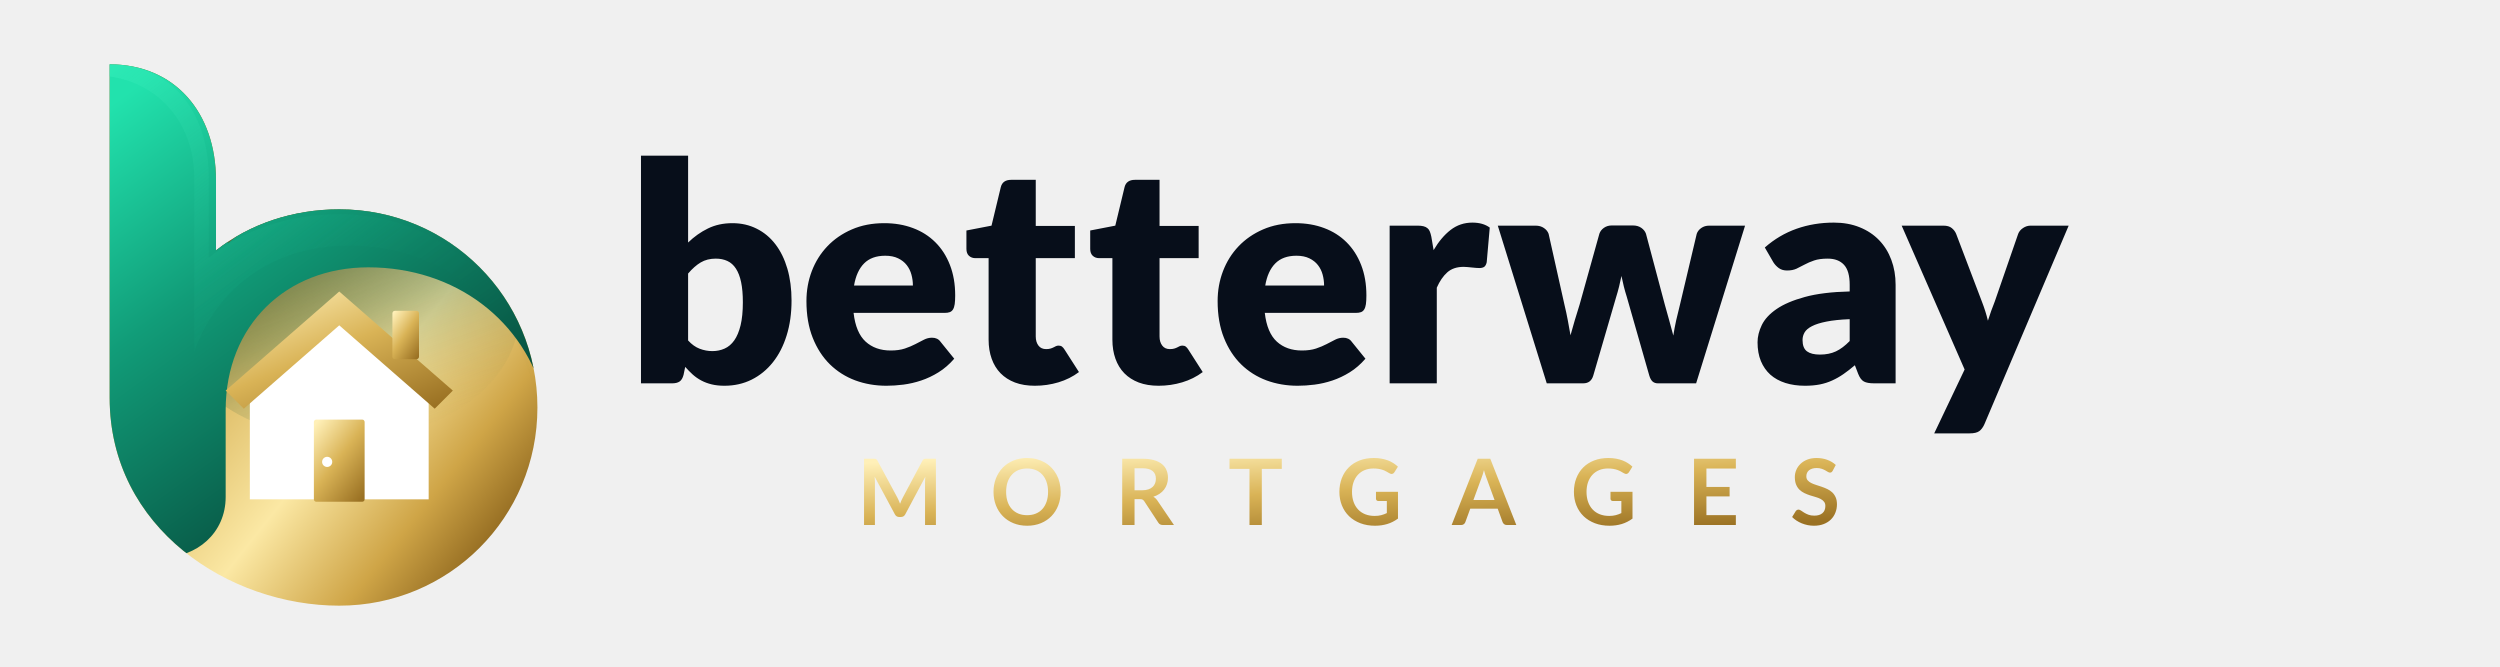
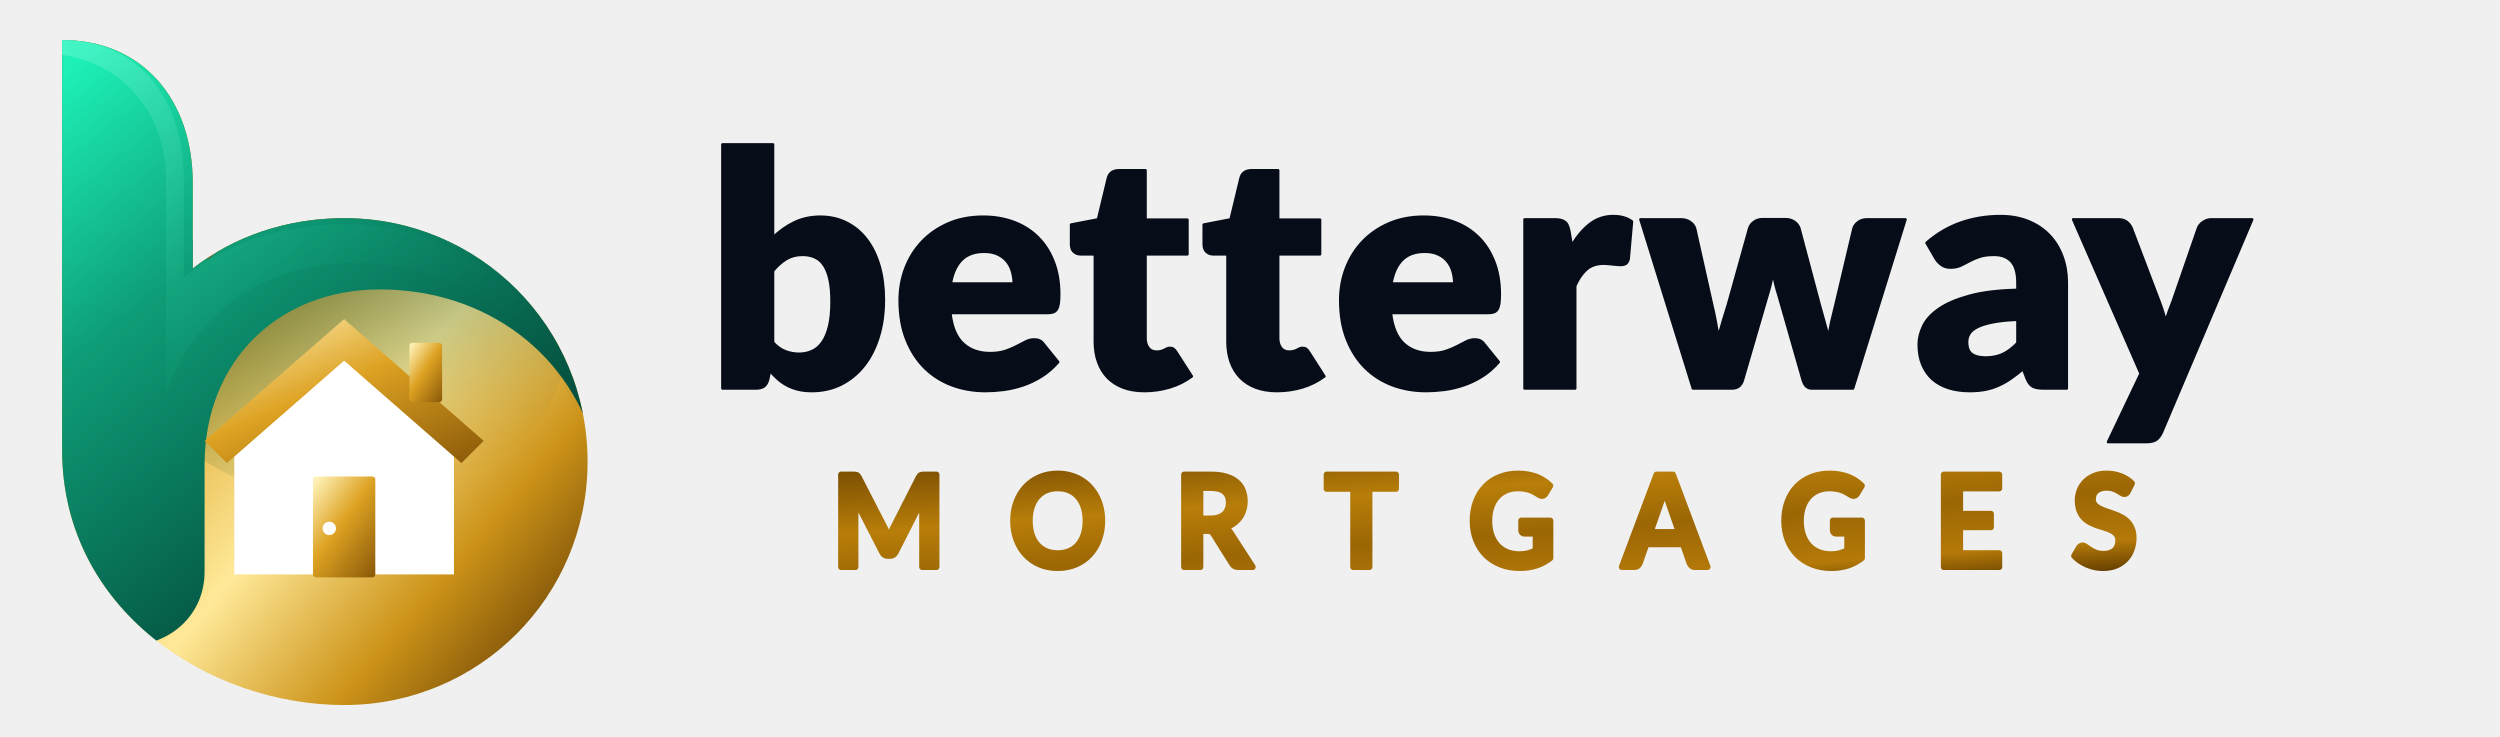
- <svg xmlns="http://www.w3.org/2000/svg" viewBox="0 0 1200 320" width="1200" height="320">
+ <svg xmlns="http://www.w3.org/2000/svg" viewBox="0 0 1120 330" width="1120" height="330">
  <defs>
-     <linearGradient id="bw-emerald" x1="12%" y1="4%" x2="72%" y2="96%">
-       <stop offset="0%" stop-color="#22E2AD" />
-       <stop offset="38%" stop-color="#119C78" />
-       <stop offset="78%" stop-color="#095E4A" />
-       <stop offset="100%" stop-color="#053B2E" />
+     <linearGradient id="bw-emerald" x1="10%" y1="2%" x2="76%" y2="96%">
+       <stop offset="0%" stop-color="#1DF0B6" />
+       <stop offset="34%" stop-color="#0E9E77" />
+       <stop offset="74%" stop-color="#065E49" />
+       <stop offset="100%" stop-color="#033A2C" />
    </linearGradient>
    <linearGradient id="bw-emerald-hi" x1="0%" y1="0%" x2="100%" y2="100%">
-       <stop offset="0%" stop-color="#34F0BC" stop-opacity="0.55" />
-       <stop offset="60%" stop-color="#119C78" stop-opacity="0.10" />
-       <stop offset="100%" stop-color="#053B2E" stop-opacity="0" />
+       <stop offset="0%" stop-color="#5CFAD0" stop-opacity="0.65" />
+       <stop offset="55%" stop-color="#11A57E" stop-opacity="0.16" />
+       <stop offset="100%" stop-color="#033A2C" stop-opacity="0" />
    </linearGradient>
    <linearGradient id="bw-inner-depth" x1="25%" y1="0%" x2="75%" y2="100%">
-       <stop offset="0%" stop-color="#063D2F" stop-opacity="0.72" />
-       <stop offset="52%" stop-color="#0B5442" stop-opacity="0.28" />
-       <stop offset="100%" stop-color="#D4AE52" stop-opacity="0" />
+       <stop offset="0%" stop-color="#053A2C" stop-opacity="0.68" />
+       <stop offset="52%" stop-color="#0B5744" stop-opacity="0.24" />
+       <stop offset="100%" stop-color="#D9A324" stop-opacity="0" />
    </linearGradient>
-     <linearGradient id="bw-gold" x1="15%" y1="15%" x2="88%" y2="85%">
-       <stop offset="0%" stop-color="#8C651D" />
-       <stop offset="32%" stop-color="#D4AE52" />
-       <stop offset="62%" stop-color="#FBE8A4" />
-       <stop offset="84%" stop-color="#CFA547" />
-       <stop offset="100%" stop-color="#8F671E" />
+     <linearGradient id="bw-gold" x1="14%" y1="12%" x2="88%" y2="88%">
+       <stop offset="0%" stop-color="#8A5C0C" />
+       <stop offset="28%" stop-color="#D9A124" />
+       <stop offset="58%" stop-color="#FFE999" />
+       <stop offset="82%" stop-color="#CC9318" />
+       <stop offset="100%" stop-color="#7B4F08" />
    </linearGradient>
-     <linearGradient id="bw-gold-roof" x1="10%" y1="0%" x2="90%" y2="100%">
-       <stop offset="0%" stop-color="#FFF0B8" />
-       <stop offset="48%" stop-color="#D9B356" />
-       <stop offset="100%" stop-color="#9A7123" />
+     <linearGradient id="bw-gold-roof" x1="8%" y1="0%" x2="92%" y2="100%">
+       <stop offset="0%" stop-color="#FFF2B8" />
+       <stop offset="46%" stop-color="#DDA222" />
+       <stop offset="100%" stop-color="#8F5D0A" />
    </linearGradient>
-     <linearGradient id="bw-navy-bg" x1="0%" y1="0%" x2="100%" y2="100%">
-       <stop offset="0%" stop-color="#12233D" />
-       <stop offset="100%" stop-color="#070E1A" />
+     <linearGradient id="bw-gold-word-light" x1="0%" y1="0%" x2="100%" y2="100%">
+       <stop offset="0%" stop-color="#7E5103" />
+       <stop offset="32%" stop-color="#B87E09" />
+       <stop offset="58%" stop-color="#9B6604" />
+       <stop offset="85%" stop-color="#B47908" />
+       <stop offset="100%" stop-color="#6B4301" />
+     </linearGradient>
+     <linearGradient id="bw-gold-word-dark" x1="0%" y1="0%" x2="100%" y2="100%">
+       <stop offset="0%" stop-color="#FFF3B0" />
+       <stop offset="35%" stop-color="#FAD04E" />
+       <stop offset="68%" stop-color="#F2B829" />
+       <stop offset="100%" stop-color="#FFE680" />
    </linearGradient>
    <clipPath id="bw-b-clip">
      <path d="M 108,36 C 162,36 196,76 196,132 L 196,190 C 224,168 260,156 298,156 C 389,156 462,229 462,320 C 462,411 389,484 298,484 C 207,484 108,420 108,312 Z" />
    </clipPath>
  </defs>
-   <g transform="translate(-10, 10) scale(0.58)">
+   <g transform="translate(-44, -6) scale(0.665)">
    <g clip-path="url(#bw-b-clip)">
      <rect x="90" y="30" width="390" height="470" fill="url(#bw-gold)" />
      <ellipse cx="302" cy="242" rx="145" ry="105" fill="url(#bw-inner-depth)" />
      <path d="M 96,30 L 206,30 L 206,184 C 232,162 266,150 304,150 C 394,150 468,224 468,314 C 452,248 394,204 322,204 C 254,204 204,252 204,322 L 204,394 C 204,424 180,444 152,444 C 120,444 96,400 96,312 Z" fill="url(#bw-emerald)" />
      <path d="M 108,36 C 158,36 190,74 190,130 L 190,196 C 220,172 258,160 298,160 C 382,160 448,222 458,302 C 442,232 380,186 306,186 C 242,186 196,222 178,274 L 178,130 C 178,86 150,52 108,46 Z" fill="url(#bw-emerald-hi)" />
    </g>
    <path d="M 298,248 L 372,312 L 372,396 L 224,396 L 224,312 Z" fill="#FFFFFF" />
    <path d="M 298,224 L 392,306 L 377,321 L 298,252 L 219,321 L 204,306 Z" fill="url(#bw-gold-roof)" />
    <rect x="342" y="240" width="22" height="40" rx="2" fill="url(#bw-gold-roof)" />
    <rect x="277" y="330" width="42" height="68" rx="2" fill="url(#bw-gold-roof)" />
-     <circle cx="288" cy="365" r="4.2" fill="#FFFFFF" />
+     <circle cx="288" cy="365" r="4.5" fill="#FFFFFF" />
  </g>
-   <g transform="translate(300, 184)">
-     <path d="M 7.67,-0.00 L 7.67,-109.27 L 30.29,-109.27 L 30.29,-67.59 Q 34.67,-71.84 39.85,-74.35 Q 45.03,-76.88 51.53,-76.88 Q 57.97,-76.88 63.21,-74.23 Q 68.48,-71.61 72.20,-66.75 Q 75.92,-61.91 77.93,-55.05 Q 79.94,-48.18 79.94,-39.72 Q 79.94,-30.52 77.59,-23.00 Q 75.26,-15.47 70.99,-10.11 Q 66.73,-4.75 60.80,-1.78 Q 54.89,1.16 47.75,1.16 Q 44.30,1.16 41.61,0.50 Q 38.92,-0.14 36.64,-1.35 Q 34.38,-2.55 32.51,-4.22 Q 30.66,-5.91 28.90,-7.89 L 28.11,-4.08 Q 27.51,-1.76 26.19,-0.87 Q 24.89,-0.00 22.70,-0.00 L 7.67,-0.00 Z M 43.57,-59.86 Q 39.42,-59.86 36.34,-58.03 Q 33.28,-56.21 30.29,-52.70 L 30.29,-20.58 Q 32.85,-17.75 35.84,-16.61 Q 38.83,-15.47 41.91,-15.47 Q 45.12,-15.47 47.81,-16.68 Q 50.51,-17.88 52.45,-20.62 Q 54.38,-23.36 55.48,-27.85 Q 56.57,-32.35 56.57,-38.92 Q 56.57,-44.60 55.73,-48.57 Q 54.89,-52.56 53.24,-55.07 Q 51.60,-57.60 49.16,-58.72 Q 46.72,-59.86 43.57,-59.86 Z M 124.45,-76.88 Q 131.98,-76.88 138.21,-74.53 Q 144.46,-72.20 148.95,-67.73 Q 153.45,-63.28 155.96,-56.83 Q 158.49,-50.37 158.49,-42.20 Q 158.49,-39.65 158.26,-38.03 Q 158.03,-36.43 157.44,-35.47 Q 156.87,-34.54 155.89,-34.17 Q 154.91,-33.81 153.38,-33.81 L 109.72,-33.81 Q 110.81,-24.32 115.49,-20.03 Q 120.16,-15.76 127.53,-15.76 Q 131.48,-15.76 134.31,-16.70 Q 137.16,-17.66 139.37,-18.82 Q 141.61,-20.01 143.48,-20.94 Q 145.35,-21.90 147.38,-21.90 Q 150.09,-21.90 151.46,-19.94 L 158.03,-11.82 Q 154.54,-7.80 150.48,-5.29 Q 146.44,-2.78 142.15,-1.35 Q 137.89,0.07 133.62,0.62 Q 129.36,1.16 125.48,1.16 Q 117.52,1.16 110.54,-1.41 Q 103.58,-4.01 98.35,-9.12 Q 93.15,-14.23 90.12,-21.83 Q 87.09,-29.43 87.09,-39.49 Q 87.09,-47.09 89.66,-53.86 Q 92.26,-60.66 97.12,-65.77 Q 101.98,-70.88 108.87,-73.87 Q 115.78,-76.88 124.45,-76.88 Z M 124.91,-61.25 Q 118.41,-61.25 114.76,-57.56 Q 111.11,-53.88 109.94,-46.95 L 138.19,-46.95 Q 138.19,-49.64 137.48,-52.20 Q 136.79,-54.75 135.22,-56.76 Q 133.67,-58.77 131.11,-60.00 Q 128.56,-61.25 124.91,-61.25 Z M 196.73,1.16 Q 191.32,1.16 187.20,-0.39 Q 183.09,-1.96 180.26,-4.84 Q 177.45,-7.73 176.00,-11.82 Q 174.53,-15.92 174.53,-20.94 L 174.53,-60.09 L 168.12,-60.09 Q 166.37,-60.09 165.11,-61.21 Q 163.88,-62.35 163.88,-64.54 L 163.88,-73.36 L 175.93,-75.69 L 180.38,-94.17 Q 181.26,-97.68 185.35,-97.68 L 197.16,-97.68 L 197.16,-75.55 L 215.94,-75.55 L 215.94,-60.09 L 197.16,-60.09 L 197.16,-22.49 Q 197.16,-19.85 198.44,-18.14 Q 199.72,-16.43 202.14,-16.43 Q 203.37,-16.43 204.21,-16.68 Q 205.06,-16.93 205.67,-17.25 Q 206.29,-17.59 206.84,-17.84 Q 207.38,-18.11 208.12,-18.11 Q 209.14,-18.11 209.76,-17.63 Q 210.40,-17.16 211.03,-16.13 L 217.90,-5.41 Q 213.52,-2.12 208.05,-0.48 Q 202.57,1.16 196.73,1.16 Z M 256.14,1.16 Q 250.74,1.16 246.61,-0.39 Q 242.50,-1.96 239.67,-4.84 Q 236.87,-7.73 235.41,-11.82 Q 233.95,-15.92 233.95,-20.94 L 233.95,-60.09 L 227.54,-60.09 Q 225.78,-60.09 224.53,-61.21 Q 223.30,-62.35 223.30,-64.54 L 223.30,-73.36 L 235.34,-75.69 L 239.79,-94.17 Q 240.68,-97.68 244.76,-97.68 L 256.58,-97.68 L 256.58,-75.55 L 275.35,-75.55 L 275.35,-60.09 L 256.58,-60.09 L 256.58,-22.49 Q 256.58,-19.85 257.86,-18.14 Q 259.13,-16.43 261.55,-16.43 Q 262.78,-16.43 263.63,-16.68 Q 264.47,-16.93 265.09,-17.25 Q 265.70,-17.59 266.25,-17.84 Q 266.80,-18.11 267.53,-18.11 Q 268.56,-18.11 269.17,-17.63 Q 269.81,-17.16 270.45,-16.13 L 277.31,-5.41 Q 272.94,-2.12 267.46,-0.48 Q 261.99,1.16 256.14,1.16 Z M 321.83,-76.88 Q 329.36,-76.88 335.59,-74.53 Q 341.84,-72.20 346.33,-67.73 Q 350.83,-63.28 353.34,-56.83 Q 355.87,-50.37 355.87,-42.20 Q 355.87,-39.65 355.64,-38.03 Q 355.41,-36.43 354.82,-35.47 Q 354.25,-34.54 353.27,-34.17 Q 352.29,-33.81 350.76,-33.81 L 307.10,-33.81 Q 308.19,-24.32 312.87,-20.03 Q 317.54,-15.76 324.91,-15.76 Q 328.86,-15.76 331.69,-16.70 Q 334.54,-17.66 336.75,-18.82 Q 338.99,-20.01 340.86,-20.94 Q 342.73,-21.90 344.76,-21.90 Q 347.47,-21.90 348.84,-19.94 L 355.41,-11.82 Q 351.92,-7.80 347.86,-5.29 Q 343.82,-2.78 339.53,-1.35 Q 335.27,0.07 331.00,0.62 Q 326.74,1.16 322.86,1.16 Q 314.90,1.16 307.92,-1.41 Q 300.96,-4.01 295.73,-9.12 Q 290.53,-14.23 287.50,-21.83 Q 284.46,-29.43 284.46,-39.49 Q 284.46,-47.09 287.04,-53.86 Q 289.64,-60.66 294.50,-65.77 Q 299.36,-70.88 306.25,-73.87 Q 313.16,-76.88 321.83,-76.88 Z M 322.29,-61.25 Q 315.79,-61.25 312.14,-57.56 Q 308.49,-53.88 307.32,-46.95 L 335.56,-46.95 Q 335.56,-49.64 334.86,-52.20 Q 334.17,-54.75 332.60,-56.76 Q 331.05,-58.77 328.49,-60.00 Q 325.94,-61.25 322.29,-61.25 Z M 367.03,-0.00 L 367.03,-75.69 L 380.47,-75.69 Q 382.13,-75.69 383.28,-75.40 Q 384.42,-75.12 385.17,-74.48 Q 385.94,-73.87 386.33,-72.84 Q 386.74,-71.84 387.04,-70.38 L 388.13,-63.94 Q 391.72,-70.08 396.28,-73.62 Q 400.84,-77.15 406.75,-77.15 Q 411.86,-77.15 415.08,-74.76 L 413.62,-58.10 Q 413.25,-56.51 412.41,-55.91 Q 411.56,-55.34 410.10,-55.34 Q 409.51,-55.34 408.55,-55.41 Q 407.62,-55.48 406.59,-55.59 Q 405.59,-55.71 404.51,-55.80 Q 403.46,-55.91 402.57,-55.91 Q 397.62,-55.91 394.66,-53.24 Q 391.72,-50.60 389.66,-45.92 L 389.66,-0.00 L 367.03,-0.00 Z M 418.94,-75.69 L 437.05,-75.69 Q 439.45,-75.69 441.09,-74.55 Q 442.73,-73.43 443.33,-71.77 L 450.92,-37.82 Q 451.86,-33.95 452.54,-30.29 Q 453.25,-26.64 453.84,-23.06 Q 454.85,-26.64 455.90,-30.29 Q 456.97,-33.95 458.22,-37.82 L 467.71,-71.84 Q 468.28,-73.50 469.88,-74.64 Q 471.50,-75.78 473.69,-75.78 L 483.77,-75.78 Q 486.17,-75.78 487.81,-74.64 Q 489.45,-73.50 490.05,-71.84 L 499.10,-37.82 Q 500.20,-33.95 501.20,-30.29 Q 502.23,-26.64 503.19,-22.93 Q 503.76,-26.58 504.56,-30.23 Q 505.38,-33.88 506.40,-37.82 L 514.43,-71.77 Q 515.00,-73.43 516.60,-74.55 Q 518.22,-75.69 520.41,-75.69 L 537.63,-75.69 L 514.14,-0.00 L 495.73,-0.00 Q 494.27,-0.00 493.24,-0.87 Q 492.24,-1.76 491.64,-3.79 L 480.85,-41.54 Q 480.03,-44.10 479.42,-46.56 Q 478.80,-49.05 478.30,-51.53 Q 477.77,-48.98 477.16,-46.45 Q 476.54,-43.94 475.74,-41.38 L 464.79,-3.79 Q 463.70,-0.00 459.96,-0.00 L 442.44,-0.00 L 418.94,-75.69 Z M 599.53,-0.00 Q 596.32,-0.00 594.68,-0.87 Q 593.03,-1.76 591.94,-4.52 L 590.34,-8.69 Q 587.49,-6.27 584.87,-4.45 Q 582.24,-2.62 579.41,-1.35 Q 576.61,-0.07 573.44,0.55 Q 570.27,1.16 566.39,1.16 Q 561.21,1.16 556.97,-0.18 Q 552.75,-1.53 549.78,-4.15 Q 546.84,-6.80 545.22,-10.70 Q 543.62,-14.60 543.62,-19.71 Q 543.62,-23.72 545.65,-27.95 Q 547.70,-32.19 552.75,-35.66 Q 557.79,-39.12 566.32,-41.45 Q 574.85,-43.80 587.85,-44.10 L 587.85,-47.31 Q 587.85,-53.95 585.12,-56.89 Q 582.38,-59.86 577.34,-59.86 Q 573.32,-59.86 570.77,-58.97 Q 568.21,-58.10 566.21,-57.01 Q 564.20,-55.91 562.30,-55.02 Q 560.41,-54.16 557.79,-54.16 Q 555.44,-54.16 553.82,-55.32 Q 552.22,-56.51 551.22,-58.10 L 547.11,-65.20 Q 553.98,-71.24 562.33,-74.19 Q 570.70,-77.15 580.26,-77.15 Q 587.12,-77.15 592.62,-74.92 Q 598.14,-72.70 601.98,-68.71 Q 605.81,-64.74 607.84,-59.27 Q 609.89,-53.79 609.89,-47.31 L 609.89,-0.00 L 599.53,-0.00 Z M 573.55,-13.80 Q 577.93,-13.80 581.22,-15.33 Q 584.50,-16.86 587.85,-20.30 L 587.85,-30.80 Q 581.06,-30.52 576.68,-29.63 Q 572.30,-28.77 569.74,-27.44 Q 567.19,-26.14 566.21,-24.45 Q 565.22,-22.77 565.22,-20.80 Q 565.22,-16.93 567.35,-15.35 Q 569.47,-13.80 573.55,-13.80 Z M 652.51,19.64 Q 651.49,21.90 650.03,22.95 Q 648.57,24.02 645.37,24.02 L 628.42,24.02 L 643.02,-6.64 L 612.80,-75.69 L 632.80,-75.69 Q 635.43,-75.69 636.84,-74.53 Q 638.28,-73.36 638.94,-71.77 L 651.35,-39.12 Q 653.11,-34.61 654.20,-30.07 Q 654.93,-32.42 655.75,-34.70 Q 656.60,-37.00 657.49,-39.28 L 668.73,-71.77 Q 669.37,-73.43 671.06,-74.55 Q 672.75,-75.69 674.71,-75.69 L 692.96,-75.69 L 652.51,19.64 Z" fill="#070E1A" />
-     <path d="M 19.51,-13.20 Q 19.89,-12.50 20.21,-11.74 Q 20.53,-10.98 20.83,-10.21 Q 21.14,-11.02 21.47,-11.78 Q 21.80,-12.54 22.18,-13.24 L 31.57,-30.87 Q 31.75,-31.20 31.94,-31.39 Q 32.14,-31.59 32.37,-31.68 Q 32.60,-31.77 32.89,-31.79 Q 33.18,-31.81 33.57,-31.81 L 38.04,-31.81 L 38.04,-0.00 L 32.82,-0.00 L 32.82,-20.55 Q 32.82,-21.12 32.86,-21.80 Q 32.89,-22.48 32.96,-23.19 L 23.34,-5.15 Q 22.66,-3.85 21.25,-3.85 L 20.42,-3.85 Q 19.01,-3.85 18.33,-5.15 L 8.60,-23.25 Q 8.67,-22.53 8.71,-21.84 Q 8.76,-21.14 8.76,-20.55 L 8.76,-0.00 L 3.54,-0.00 L 3.54,-31.81 L 8.01,-31.81 Q 8.40,-31.81 8.69,-31.79 Q 8.98,-31.77 9.21,-31.68 Q 9.44,-31.59 9.62,-31.39 Q 9.81,-31.20 9.99,-30.87 L 19.51,-13.20 L 19.51,-13.20 Z M 97.92,-15.91 Q 97.92,-12.41 96.76,-9.43 Q 95.61,-6.45 93.50,-4.27 Q 91.39,-2.09 88.42,-0.87 Q 85.45,0.35 81.82,0.35 Q 78.21,0.35 75.24,-0.87 Q 72.27,-2.09 70.14,-4.27 Q 68.02,-6.45 66.85,-9.43 Q 65.69,-12.41 65.69,-15.91 Q 65.69,-19.40 66.85,-22.39 Q 68.02,-25.37 70.14,-27.54 Q 72.27,-29.72 75.24,-30.94 Q 78.21,-32.16 81.82,-32.16 Q 84.24,-32.16 86.37,-31.60 Q 88.50,-31.04 90.28,-30.02 Q 92.07,-29.00 93.49,-27.53 Q 94.91,-26.07 95.90,-24.26 Q 96.89,-22.46 97.40,-20.35 Q 97.92,-18.24 97.92,-15.91 Z M 91.87,-15.91 Q 91.87,-18.52 91.16,-20.60 Q 90.46,-22.68 89.16,-24.13 Q 87.87,-25.59 86.01,-26.36 Q 84.15,-27.13 81.82,-27.13 Q 79.48,-27.13 77.62,-26.36 Q 75.77,-25.59 74.46,-24.13 Q 73.15,-22.68 72.44,-20.60 Q 71.74,-18.52 71.74,-15.91 Q 71.74,-13.29 72.44,-11.21 Q 73.15,-9.13 74.46,-7.69 Q 75.77,-6.25 77.62,-5.48 Q 79.48,-4.71 81.82,-4.71 Q 84.15,-4.71 86.01,-5.48 Q 87.87,-6.25 89.16,-7.69 Q 90.46,-9.13 91.16,-11.21 Q 91.87,-13.29 91.87,-15.91 Z M 133.38,-12.43 L 133.38,-0.00 L 127.46,-0.00 L 127.46,-31.81 L 137.16,-31.81 Q 140.40,-31.81 142.72,-31.14 Q 145.04,-30.47 146.52,-29.26 Q 148.01,-28.05 148.71,-26.37 Q 149.42,-24.68 149.42,-22.66 Q 149.42,-21.05 148.94,-19.62 Q 148.47,-18.19 147.58,-17.02 Q 146.69,-15.86 145.38,-14.98 Q 144.07,-14.10 142.40,-13.57 Q 143.52,-12.94 144.34,-11.75 L 152.30,-0.00 L 146.95,-0.00 Q 145.44,-0.00 144.75,-1.19 L 138.07,-11.37 Q 137.69,-11.95 137.24,-12.19 Q 136.79,-12.43 135.91,-12.43 L 133.38,-12.43 Z M 133.38,-16.68 L 137.08,-16.68 Q 138.75,-16.68 139.99,-17.09 Q 141.23,-17.51 142.03,-18.25 Q 142.84,-18.99 143.23,-20.00 Q 143.63,-21.01 143.63,-22.22 Q 143.63,-24.64 142.03,-25.94 Q 140.44,-27.24 137.16,-27.24 L 133.38,-27.24 L 133.38,-16.68 Z M 204.06,-31.81 L 204.06,-26.95 L 194.47,-26.95 L 194.47,-0.00 L 188.55,-0.00 L 188.55,-26.95 L 178.96,-26.95 L 178.96,-31.81 L 204.06,-31.81 Z M 259.83,-3.08 Q 257.41,-1.30 254.67,-0.47 Q 251.93,0.35 248.80,0.35 Q 244.91,0.35 241.75,-0.86 Q 238.60,-2.07 236.36,-4.22 Q 234.13,-6.38 232.92,-9.37 Q 231.71,-12.36 231.71,-15.91 Q 231.71,-19.49 232.87,-22.48 Q 234.04,-25.48 236.19,-27.63 Q 238.33,-29.79 241.39,-30.97 Q 244.45,-32.16 248.25,-32.16 Q 250.19,-32.16 251.87,-31.85 Q 253.56,-31.55 255.00,-31.01 Q 256.44,-30.47 257.62,-29.70 Q 258.81,-28.93 259.80,-28.01 L 258.11,-25.32 Q 257.71,-24.68 257.07,-24.54 Q 256.44,-24.40 255.69,-24.86 Q 254.96,-25.28 254.23,-25.69 Q 253.51,-26.11 252.62,-26.42 Q 251.73,-26.73 250.62,-26.93 Q 249.51,-27.13 248.06,-27.13 Q 245.70,-27.13 243.80,-26.33 Q 241.90,-25.54 240.55,-24.06 Q 239.21,-22.59 238.48,-20.52 Q 237.76,-18.46 237.76,-15.91 Q 237.76,-13.18 238.54,-11.03 Q 239.32,-8.89 240.74,-7.40 Q 242.16,-5.92 244.16,-5.14 Q 246.16,-4.36 248.63,-4.36 Q 250.39,-4.36 251.77,-4.72 Q 253.16,-5.08 254.48,-5.72 L 254.48,-11.51 L 250.48,-11.51 Q 249.90,-11.51 249.59,-11.82 Q 249.27,-12.14 249.27,-12.61 L 249.27,-15.95 L 259.83,-15.95 L 259.83,-3.08 L 259.83,-3.08 Z M 316.63,-0.00 L 312.05,-0.00 Q 311.28,-0.00 310.80,-0.39 Q 310.32,-0.77 310.07,-1.34 L 307.70,-7.83 L 294.52,-7.83 L 292.14,-1.34 Q 291.97,-0.84 291.46,-0.42 Q 290.96,-0.00 290.21,-0.00 L 285.59,-0.00 L 298.11,-31.81 L 304.13,-31.81 L 316.63,-0.00 Z M 296.04,-12.01 L 306.18,-12.01 L 302.31,-22.59 Q 302.02,-23.30 301.71,-24.25 Q 301.41,-25.21 301.10,-26.33 Q 300.79,-25.21 300.49,-24.24 Q 300.20,-23.28 299.91,-22.55 L 296.04,-12.01 Z M 372.40,-3.08 Q 369.98,-1.30 367.23,-0.47 Q 364.50,0.35 361.37,0.35 Q 357.48,0.35 354.32,-0.86 Q 351.17,-2.07 348.93,-4.22 Q 346.70,-6.38 345.49,-9.37 Q 344.28,-12.36 344.28,-15.91 Q 344.28,-19.49 345.44,-22.48 Q 346.61,-25.48 348.75,-27.63 Q 350.90,-29.79 353.96,-30.97 Q 357.02,-32.16 360.82,-32.16 Q 362.76,-32.16 364.44,-31.85 Q 366.13,-31.55 367.56,-31.01 Q 369.01,-30.47 370.19,-29.70 Q 371.38,-28.93 372.37,-28.01 L 370.68,-25.32 Q 370.28,-24.68 369.64,-24.54 Q 369.01,-24.40 368.26,-24.86 Q 367.53,-25.28 366.80,-25.69 Q 366.08,-26.11 365.19,-26.42 Q 364.30,-26.73 363.19,-26.93 Q 362.08,-27.13 360.63,-27.13 Q 358.27,-27.13 356.37,-26.33 Q 354.47,-25.54 353.12,-24.06 Q 351.78,-22.59 351.05,-20.52 Q 350.33,-18.46 350.33,-15.91 Q 350.33,-13.18 351.11,-11.03 Q 351.89,-8.89 353.31,-7.40 Q 354.73,-5.92 356.73,-5.14 Q 358.73,-4.36 361.20,-4.36 Q 362.96,-4.36 364.34,-4.72 Q 365.73,-5.08 367.05,-5.72 L 367.05,-11.51 L 363.05,-11.51 Q 362.47,-11.51 362.15,-11.82 Q 361.84,-12.14 361.84,-12.61 L 361.84,-15.95 L 372.40,-15.95 L 372.40,-3.08 L 372.40,-3.08 Z M 422.01,-31.81 L 422.01,-27.10 L 407.88,-27.10 L 407.88,-18.28 L 419.01,-18.28 L 419.01,-13.73 L 407.88,-13.73 L 407.88,-4.73 L 422.01,-4.73 L 422.01,-0.00 L 401.94,-0.00 L 401.94,-31.81 L 422.01,-31.81 Z M 468.49,-26.03 Q 468.23,-25.56 467.92,-25.36 Q 467.63,-25.15 467.19,-25.15 Q 466.73,-25.15 466.18,-25.49 Q 465.65,-25.83 464.90,-26.24 Q 464.16,-26.66 463.15,-27.00 Q 462.16,-27.35 460.79,-27.35 Q 459.56,-27.35 458.63,-27.05 Q 457.71,-26.75 457.08,-26.22 Q 456.46,-25.70 456.15,-24.96 Q 455.84,-24.22 455.84,-23.34 Q 455.84,-22.22 456.46,-21.47 Q 457.10,-20.72 458.13,-20.19 Q 459.16,-19.67 460.48,-19.25 Q 461.80,-18.83 463.19,-18.36 Q 464.58,-17.89 465.90,-17.26 Q 467.22,-16.63 468.25,-15.68 Q 469.28,-14.72 469.90,-13.33 Q 470.54,-11.95 470.54,-9.97 Q 470.54,-7.81 469.79,-5.93 Q 469.06,-4.05 467.64,-2.65 Q 466.23,-1.25 464.18,-0.45 Q 462.13,0.35 459.49,0.35 Q 457.98,0.35 456.50,0.06 Q 455.03,-0.24 453.67,-0.79 Q 452.32,-1.34 451.13,-2.11 Q 449.95,-2.88 449.02,-3.83 L 450.76,-6.67 Q 450.98,-6.97 451.33,-7.18 Q 451.68,-7.39 452.08,-7.39 Q 452.63,-7.39 453.27,-6.94 Q 453.91,-6.49 454.79,-5.94 Q 455.67,-5.39 456.84,-4.94 Q 458.02,-4.49 459.67,-4.49 Q 462.20,-4.49 463.58,-5.69 Q 464.97,-6.89 464.97,-9.13 Q 464.97,-10.38 464.34,-11.17 Q 463.72,-11.97 462.68,-12.51 Q 461.65,-13.05 460.33,-13.42 Q 459.01,-13.79 457.64,-14.23 Q 456.28,-14.67 454.96,-15.29 Q 453.64,-15.91 452.60,-16.90 Q 451.57,-17.89 450.94,-19.37 Q 450.32,-20.86 450.32,-23.03 Q 450.32,-24.77 451.01,-26.42 Q 451.71,-28.07 453.03,-29.34 Q 454.35,-30.62 456.28,-31.39 Q 458.22,-32.16 460.73,-32.16 Q 463.54,-32.16 465.91,-31.28 Q 468.29,-30.40 469.97,-28.82 L 468.49,-26.03 Z" transform="translate(111.2, 68)" fill="url(#bw-gold-roof)" />
+   <g transform="translate(316, 174)">
+     <path d="M 7.67,-0.00 L 7.67,-109.27 L 30.29,-109.27 L 30.29,-67.59 Q 34.67,-71.84 39.85,-74.35 Q 45.03,-76.88 51.53,-76.88 Q 57.97,-76.88 63.21,-74.23 Q 68.48,-71.61 72.20,-66.75 Q 75.92,-61.91 77.93,-55.05 Q 79.94,-48.18 79.94,-39.72 Q 79.94,-30.52 77.59,-23.00 Q 75.26,-15.47 70.99,-10.11 Q 66.73,-4.75 60.80,-1.78 Q 54.89,1.16 47.75,1.16 Q 44.30,1.16 41.61,0.50 Q 38.92,-0.14 36.64,-1.35 Q 34.38,-2.55 32.51,-4.22 Q 30.66,-5.91 28.90,-7.89 L 28.11,-4.08 Q 27.51,-1.76 26.19,-0.87 Q 24.89,-0.00 22.70,-0.00 L 7.67,-0.00 Z M 43.57,-59.86 Q 39.42,-59.86 36.34,-58.03 Q 33.28,-56.21 30.29,-52.70 L 30.29,-20.58 Q 32.85,-17.75 35.84,-16.61 Q 38.83,-15.47 41.91,-15.47 Q 45.12,-15.47 47.81,-16.68 Q 50.51,-17.88 52.45,-20.62 Q 54.38,-23.36 55.48,-27.85 Q 56.57,-32.35 56.57,-38.92 Q 56.57,-44.60 55.73,-48.57 Q 54.89,-52.56 53.24,-55.07 Q 51.60,-57.60 49.16,-58.72 Q 46.72,-59.86 43.57,-59.86 Z M 124.45,-76.88 Q 131.98,-76.88 138.21,-74.53 Q 144.46,-72.20 148.95,-67.73 Q 153.45,-63.28 155.96,-56.83 Q 158.49,-50.37 158.49,-42.20 Q 158.49,-39.65 158.26,-38.03 Q 158.03,-36.43 157.44,-35.47 Q 156.87,-34.54 155.89,-34.17 Q 154.91,-33.81 153.38,-33.81 L 109.72,-33.81 Q 110.81,-24.32 115.49,-20.03 Q 120.16,-15.76 127.53,-15.76 Q 131.48,-15.76 134.31,-16.70 Q 137.16,-17.66 139.37,-18.82 Q 141.61,-20.01 143.48,-20.94 Q 145.35,-21.90 147.38,-21.90 Q 150.09,-21.90 151.46,-19.94 L 158.03,-11.82 Q 154.54,-7.80 150.48,-5.29 Q 146.44,-2.78 142.15,-1.35 Q 137.89,0.07 133.62,0.62 Q 129.36,1.16 125.48,1.16 Q 117.52,1.16 110.54,-1.41 Q 103.58,-4.01 98.35,-9.12 Q 93.15,-14.23 90.12,-21.83 Q 87.09,-29.43 87.09,-39.49 Q 87.09,-47.09 89.66,-53.86 Q 92.26,-60.66 97.12,-65.77 Q 101.98,-70.88 108.87,-73.87 Q 115.78,-76.88 124.45,-76.88 Z M 124.91,-61.25 Q 118.41,-61.25 114.76,-57.56 Q 111.11,-53.88 109.94,-46.95 L 138.19,-46.95 Q 138.19,-49.64 137.48,-52.20 Q 136.79,-54.75 135.22,-56.76 Q 133.67,-58.77 131.11,-60.00 Q 128.56,-61.25 124.91,-61.25 Z M 196.73,1.16 Q 191.32,1.16 187.20,-0.39 Q 183.09,-1.96 180.26,-4.84 Q 177.45,-7.73 176.00,-11.82 Q 174.53,-15.92 174.53,-20.94 L 174.53,-60.09 L 168.12,-60.09 Q 166.37,-60.09 165.11,-61.21 Q 163.88,-62.35 163.88,-64.54 L 163.88,-73.36 L 175.93,-75.69 L 180.38,-94.17 Q 181.26,-97.68 185.35,-97.68 L 197.16,-97.68 L 197.16,-75.55 L 215.94,-75.55 L 215.94,-60.09 L 197.16,-60.09 L 197.16,-22.49 Q 197.16,-19.85 198.44,-18.14 Q 199.72,-16.43 202.14,-16.43 Q 203.37,-16.43 204.21,-16.68 Q 205.06,-16.93 205.67,-17.25 Q 206.29,-17.59 206.84,-17.84 Q 207.38,-18.11 208.12,-18.11 Q 209.14,-18.11 209.76,-17.63 Q 210.40,-17.16 211.03,-16.13 L 217.90,-5.41 Q 213.52,-2.12 208.05,-0.48 Q 202.57,1.16 196.73,1.16 Z M 256.14,1.16 Q 250.74,1.16 246.61,-0.39 Q 242.50,-1.96 239.67,-4.84 Q 236.87,-7.73 235.41,-11.82 Q 233.95,-15.92 233.95,-20.94 L 233.95,-60.09 L 227.54,-60.09 Q 225.78,-60.09 224.53,-61.21 Q 223.30,-62.35 223.30,-64.54 L 223.30,-73.36 L 235.34,-75.69 L 239.79,-94.17 Q 240.68,-97.68 244.76,-97.68 L 256.58,-97.68 L 256.58,-75.55 L 275.35,-75.55 L 275.35,-60.09 L 256.58,-60.09 L 256.58,-22.49 Q 256.58,-19.85 257.86,-18.14 Q 259.13,-16.43 261.55,-16.43 Q 262.78,-16.43 263.63,-16.68 Q 264.47,-16.93 265.09,-17.25 Q 265.70,-17.59 266.25,-17.84 Q 266.80,-18.11 267.53,-18.11 Q 268.56,-18.11 269.17,-17.63 Q 269.81,-17.16 270.45,-16.13 L 277.31,-5.41 Q 272.94,-2.12 267.46,-0.48 Q 261.99,1.16 256.14,1.16 Z M 321.83,-76.88 Q 329.36,-76.88 335.59,-74.53 Q 341.84,-72.20 346.33,-67.73 Q 350.83,-63.28 353.34,-56.83 Q 355.87,-50.37 355.87,-42.20 Q 355.87,-39.65 355.64,-38.03 Q 355.41,-36.43 354.82,-35.47 Q 354.25,-34.54 353.27,-34.17 Q 352.29,-33.81 350.76,-33.81 L 307.10,-33.81 Q 308.19,-24.32 312.87,-20.03 Q 317.54,-15.76 324.91,-15.76 Q 328.86,-15.76 331.69,-16.70 Q 334.54,-17.66 336.75,-18.82 Q 338.99,-20.01 340.86,-20.94 Q 342.73,-21.90 344.76,-21.90 Q 347.47,-21.90 348.84,-19.94 L 355.41,-11.82 Q 351.92,-7.80 347.86,-5.29 Q 343.82,-2.78 339.53,-1.35 Q 335.27,0.07 331.00,0.62 Q 326.74,1.16 322.86,1.16 Q 314.90,1.16 307.92,-1.41 Q 300.96,-4.01 295.73,-9.12 Q 290.53,-14.23 287.50,-21.83 Q 284.46,-29.43 284.46,-39.49 Q 284.46,-47.09 287.04,-53.86 Q 289.64,-60.66 294.50,-65.77 Q 299.36,-70.88 306.25,-73.87 Q 313.16,-76.88 321.83,-76.88 Z M 322.29,-61.25 Q 315.79,-61.25 312.14,-57.56 Q 308.49,-53.88 307.32,-46.95 L 335.56,-46.95 Q 335.56,-49.64 334.86,-52.20 Q 334.17,-54.75 332.60,-56.76 Q 331.05,-58.77 328.49,-60.00 Q 325.94,-61.25 322.29,-61.25 Z M 367.03,-0.00 L 367.03,-75.69 L 380.47,-75.69 Q 382.13,-75.69 383.28,-75.40 Q 384.42,-75.12 385.17,-74.48 Q 385.94,-73.87 386.33,-72.84 Q 386.74,-71.84 387.04,-70.38 L 388.13,-63.94 Q 391.72,-70.08 396.28,-73.62 Q 400.84,-77.15 406.75,-77.15 Q 411.86,-77.15 415.08,-74.76 L 413.62,-58.10 Q 413.25,-56.51 412.41,-55.91 Q 411.56,-55.34 410.10,-55.34 Q 409.51,-55.34 408.55,-55.41 Q 407.62,-55.48 406.59,-55.59 Q 405.59,-55.71 404.51,-55.80 Q 403.46,-55.91 402.57,-55.91 Q 397.62,-55.91 394.66,-53.24 Q 391.72,-50.60 389.66,-45.92 L 389.66,-0.00 L 367.03,-0.00 Z M 418.94,-75.69 L 437.05,-75.69 Q 439.45,-75.69 441.09,-74.55 Q 442.73,-73.43 443.33,-71.77 L 450.92,-37.82 Q 451.86,-33.95 452.54,-30.29 Q 453.25,-26.64 453.84,-23.06 Q 454.85,-26.64 455.90,-30.29 Q 456.97,-33.95 458.22,-37.82 L 467.71,-71.84 Q 468.28,-73.50 469.88,-74.64 Q 471.50,-75.78 473.69,-75.78 L 483.77,-75.78 Q 486.17,-75.78 487.81,-74.64 Q 489.45,-73.50 490.05,-71.84 L 499.10,-37.82 Q 500.20,-33.95 501.20,-30.29 Q 502.23,-26.64 503.19,-22.93 Q 503.76,-26.58 504.56,-30.23 Q 505.38,-33.88 506.40,-37.82 L 514.43,-71.77 Q 515.00,-73.43 516.60,-74.55 Q 518.22,-75.69 520.41,-75.69 L 537.63,-75.69 L 514.14,-0.00 L 495.73,-0.00 Q 494.27,-0.00 493.24,-0.87 Q 492.24,-1.76 491.64,-3.79 L 480.85,-41.54 Q 480.03,-44.10 479.42,-46.56 Q 478.80,-49.05 478.30,-51.53 Q 477.77,-48.98 477.16,-46.45 Q 476.54,-43.94 475.74,-41.38 L 464.79,-3.79 Q 463.70,-0.00 459.96,-0.00 L 442.44,-0.00 L 418.94,-75.69 Z M 599.53,-0.00 Q 596.32,-0.00 594.68,-0.87 Q 593.03,-1.76 591.94,-4.52 L 590.34,-8.69 Q 587.49,-6.27 584.87,-4.45 Q 582.24,-2.62 579.41,-1.35 Q 576.61,-0.07 573.44,0.55 Q 570.27,1.16 566.39,1.16 Q 561.21,1.16 556.97,-0.18 Q 552.75,-1.53 549.78,-4.15 Q 546.84,-6.80 545.22,-10.70 Q 543.62,-14.60 543.62,-19.71 Q 543.62,-23.72 545.65,-27.95 Q 547.70,-32.19 552.75,-35.66 Q 557.79,-39.12 566.32,-41.45 Q 574.85,-43.80 587.85,-44.10 L 587.85,-47.31 Q 587.85,-53.95 585.12,-56.89 Q 582.38,-59.86 577.34,-59.86 Q 573.32,-59.86 570.77,-58.97 Q 568.21,-58.10 566.21,-57.01 Q 564.20,-55.91 562.30,-55.02 Q 560.41,-54.16 557.79,-54.16 Q 555.44,-54.16 553.82,-55.32 Q 552.22,-56.51 551.22,-58.10 L 547.11,-65.20 Q 553.98,-71.24 562.33,-74.19 Q 570.70,-77.15 580.26,-77.15 Q 587.12,-77.15 592.62,-74.92 Q 598.14,-72.70 601.98,-68.71 Q 605.81,-64.74 607.84,-59.27 Q 609.89,-53.79 609.89,-47.31 L 609.89,-0.00 L 599.53,-0.00 Z M 573.55,-13.80 Q 577.93,-13.80 581.22,-15.33 Q 584.50,-16.86 587.85,-20.30 L 587.85,-30.80 Q 581.06,-30.52 576.68,-29.63 Q 572.30,-28.77 569.74,-27.44 Q 567.19,-26.14 566.21,-24.45 Q 565.22,-22.77 565.22,-20.80 Q 565.22,-16.93 567.35,-15.35 Q 569.47,-13.80 573.55,-13.80 Z M 652.51,19.64 Q 651.49,21.90 650.03,22.95 Q 648.57,24.02 645.37,24.02 L 628.42,24.02 L 643.02,-6.64 L 612.80,-75.69 L 632.80,-75.69 Q 635.43,-75.69 636.84,-74.53 Q 638.28,-73.36 638.94,-71.77 L 651.35,-39.12 Q 653.11,-34.61 654.20,-30.07 Q 654.93,-32.42 655.75,-34.70 Q 656.60,-37.00 657.49,-39.28 L 668.73,-71.77 Q 669.37,-73.43 671.06,-74.55 Q 672.75,-75.69 674.71,-75.69 L 692.96,-75.69 L 652.51,19.64 Z" fill="#060C18" stroke="#060C18" stroke-width="1.2" stroke-linejoin="round" paint-order="stroke fill" />
+     <path d="M 19.51,-13.20 Q 19.89,-12.50 20.21,-11.74 Q 20.53,-10.98 20.83,-10.21 Q 21.14,-11.02 21.47,-11.78 Q 21.80,-12.54 22.18,-13.24 L 31.57,-30.87 Q 31.75,-31.20 31.94,-31.39 Q 32.14,-31.59 32.37,-31.68 Q 32.60,-31.77 32.89,-31.79 Q 33.18,-31.81 33.57,-31.81 L 38.04,-31.81 L 38.04,-0.00 L 32.82,-0.00 L 32.82,-20.55 Q 32.82,-21.12 32.86,-21.80 Q 32.89,-22.48 32.96,-23.19 L 23.34,-5.15 Q 22.66,-3.85 21.25,-3.85 L 20.42,-3.85 Q 19.01,-3.85 18.33,-5.15 L 8.60,-23.25 Q 8.67,-22.53 8.71,-21.84 Q 8.76,-21.14 8.76,-20.55 L 8.76,-0.00 L 3.54,-0.00 L 3.54,-31.81 L 8.01,-31.81 Q 8.40,-31.81 8.69,-31.79 Q 8.98,-31.77 9.21,-31.68 Q 9.44,-31.59 9.62,-31.39 Q 9.81,-31.20 9.99,-30.87 L 19.51,-13.20 L 19.51,-13.20 Z M 97.92,-15.91 Q 97.92,-12.41 96.76,-9.43 Q 95.61,-6.45 93.50,-4.27 Q 91.39,-2.09 88.42,-0.87 Q 85.45,0.35 81.82,0.35 Q 78.21,0.35 75.24,-0.87 Q 72.27,-2.09 70.14,-4.27 Q 68.02,-6.45 66.85,-9.43 Q 65.69,-12.41 65.69,-15.91 Q 65.69,-19.40 66.85,-22.39 Q 68.02,-25.37 70.14,-27.54 Q 72.27,-29.72 75.24,-30.94 Q 78.21,-32.16 81.82,-32.16 Q 84.24,-32.16 86.37,-31.60 Q 88.50,-31.04 90.28,-30.02 Q 92.07,-29.00 93.49,-27.53 Q 94.91,-26.07 95.90,-24.26 Q 96.89,-22.46 97.40,-20.35 Q 97.92,-18.24 97.92,-15.91 Z M 91.87,-15.91 Q 91.87,-18.52 91.16,-20.60 Q 90.46,-22.68 89.16,-24.13 Q 87.87,-25.59 86.01,-26.36 Q 84.15,-27.13 81.82,-27.13 Q 79.48,-27.13 77.62,-26.36 Q 75.77,-25.59 74.46,-24.13 Q 73.15,-22.68 72.44,-20.60 Q 71.74,-18.52 71.74,-15.91 Q 71.74,-13.29 72.44,-11.21 Q 73.15,-9.13 74.46,-7.69 Q 75.77,-6.25 77.62,-5.48 Q 79.48,-4.71 81.82,-4.71 Q 84.15,-4.71 86.01,-5.48 Q 87.87,-6.25 89.16,-7.69 Q 90.46,-9.13 91.16,-11.21 Q 91.87,-13.29 91.87,-15.91 Z M 133.38,-12.43 L 133.38,-0.00 L 127.46,-0.00 L 127.46,-31.81 L 137.16,-31.81 Q 140.40,-31.81 142.72,-31.14 Q 145.04,-30.47 146.52,-29.26 Q 148.01,-28.05 148.71,-26.37 Q 149.42,-24.68 149.42,-22.66 Q 149.42,-21.05 148.94,-19.62 Q 148.47,-18.19 147.58,-17.02 Q 146.69,-15.86 145.38,-14.98 Q 144.07,-14.10 142.40,-13.57 Q 143.52,-12.94 144.34,-11.75 L 152.30,-0.00 L 146.95,-0.00 Q 145.44,-0.00 144.75,-1.19 L 138.07,-11.37 Q 137.69,-11.95 137.24,-12.19 Q 136.79,-12.43 135.91,-12.43 L 133.38,-12.43 Z M 133.38,-16.68 L 137.08,-16.68 Q 138.75,-16.68 139.99,-17.09 Q 141.23,-17.51 142.03,-18.25 Q 142.84,-18.99 143.23,-20.00 Q 143.63,-21.01 143.63,-22.22 Q 143.63,-24.64 142.03,-25.94 Q 140.44,-27.24 137.16,-27.24 L 133.38,-27.24 L 133.38,-16.68 Z M 204.06,-31.81 L 204.06,-26.95 L 194.47,-26.95 L 194.47,-0.00 L 188.55,-0.00 L 188.55,-26.95 L 178.96,-26.95 L 178.96,-31.81 L 204.06,-31.81 Z M 259.83,-3.08 Q 257.41,-1.30 254.67,-0.47 Q 251.93,0.35 248.80,0.35 Q 244.91,0.35 241.75,-0.86 Q 238.60,-2.07 236.36,-4.22 Q 234.13,-6.38 232.92,-9.37 Q 231.71,-12.36 231.71,-15.91 Q 231.71,-19.49 232.87,-22.48 Q 234.04,-25.48 236.19,-27.63 Q 238.33,-29.79 241.39,-30.97 Q 244.45,-32.16 248.25,-32.16 Q 250.19,-32.16 251.87,-31.85 Q 253.56,-31.55 255.00,-31.01 Q 256.44,-30.47 257.62,-29.70 Q 258.81,-28.93 259.80,-28.01 L 258.11,-25.32 Q 257.71,-24.68 257.07,-24.54 Q 256.44,-24.40 255.69,-24.86 Q 254.96,-25.28 254.23,-25.69 Q 253.51,-26.11 252.62,-26.42 Q 251.73,-26.73 250.62,-26.93 Q 249.51,-27.13 248.06,-27.13 Q 245.70,-27.13 243.80,-26.33 Q 241.90,-25.54 240.55,-24.06 Q 239.21,-22.59 238.48,-20.52 Q 237.76,-18.46 237.76,-15.91 Q 237.76,-13.18 238.54,-11.03 Q 239.32,-8.89 240.74,-7.40 Q 242.16,-5.92 244.16,-5.14 Q 246.16,-4.36 248.63,-4.36 Q 250.39,-4.36 251.77,-4.72 Q 253.16,-5.08 254.48,-5.72 L 254.48,-11.51 L 250.48,-11.51 Q 249.90,-11.51 249.59,-11.82 Q 249.27,-12.14 249.27,-12.61 L 249.27,-15.95 L 259.83,-15.95 L 259.83,-3.08 L 259.83,-3.08 Z M 316.63,-0.00 L 312.05,-0.00 Q 311.28,-0.00 310.80,-0.39 Q 310.32,-0.77 310.07,-1.34 L 307.70,-7.83 L 294.52,-7.83 L 292.14,-1.34 Q 291.97,-0.84 291.46,-0.42 Q 290.96,-0.00 290.21,-0.00 L 285.59,-0.00 L 298.11,-31.81 L 304.13,-31.81 L 316.63,-0.00 Z M 296.04,-12.01 L 306.18,-12.01 L 302.31,-22.59 Q 302.02,-23.30 301.71,-24.25 Q 301.41,-25.21 301.10,-26.33 Q 300.79,-25.21 300.49,-24.24 Q 300.20,-23.28 299.91,-22.55 L 296.04,-12.01 Z M 372.40,-3.08 Q 369.98,-1.30 367.23,-0.47 Q 364.50,0.35 361.37,0.35 Q 357.48,0.35 354.32,-0.86 Q 351.17,-2.07 348.93,-4.22 Q 346.70,-6.38 345.49,-9.37 Q 344.28,-12.36 344.28,-15.91 Q 344.28,-19.49 345.44,-22.48 Q 346.61,-25.48 348.75,-27.63 Q 350.90,-29.79 353.96,-30.97 Q 357.02,-32.16 360.82,-32.16 Q 362.76,-32.16 364.44,-31.85 Q 366.13,-31.55 367.56,-31.01 Q 369.01,-30.47 370.19,-29.70 Q 371.38,-28.93 372.37,-28.01 L 370.68,-25.32 Q 370.28,-24.68 369.64,-24.54 Q 369.01,-24.40 368.26,-24.86 Q 367.53,-25.28 366.80,-25.69 Q 366.08,-26.11 365.19,-26.42 Q 364.30,-26.73 363.19,-26.93 Q 362.08,-27.13 360.63,-27.13 Q 358.27,-27.13 356.37,-26.33 Q 354.47,-25.54 353.12,-24.06 Q 351.78,-22.59 351.05,-20.52 Q 350.33,-18.46 350.33,-15.91 Q 350.33,-13.18 351.11,-11.03 Q 351.89,-8.89 353.31,-7.40 Q 354.73,-5.92 356.73,-5.14 Q 358.73,-4.36 361.20,-4.36 Q 362.96,-4.36 364.34,-4.72 Q 365.73,-5.08 367.05,-5.72 L 367.05,-11.51 L 363.05,-11.51 Q 362.47,-11.51 362.15,-11.82 Q 361.84,-12.14 361.84,-12.61 L 361.84,-15.95 L 372.40,-15.95 L 372.40,-3.08 L 372.40,-3.08 Z M 422.01,-31.81 L 422.01,-27.10 L 407.88,-27.10 L 407.88,-18.28 L 419.01,-18.28 L 419.01,-13.73 L 407.88,-13.73 L 407.88,-4.73 L 422.01,-4.73 L 422.01,-0.00 L 401.94,-0.00 L 401.94,-31.81 L 422.01,-31.81 Z M 468.49,-26.03 Q 468.23,-25.56 467.92,-25.36 Q 467.63,-25.15 467.19,-25.15 Q 466.73,-25.15 466.18,-25.49 Q 465.65,-25.83 464.90,-26.24 Q 464.16,-26.66 463.15,-27.00 Q 462.16,-27.35 460.79,-27.35 Q 459.56,-27.35 458.63,-27.05 Q 457.71,-26.75 457.08,-26.22 Q 456.46,-25.70 456.15,-24.96 Q 455.84,-24.22 455.84,-23.34 Q 455.84,-22.22 456.46,-21.47 Q 457.10,-20.72 458.13,-20.19 Q 459.16,-19.67 460.48,-19.25 Q 461.80,-18.83 463.19,-18.36 Q 464.58,-17.89 465.90,-17.26 Q 467.22,-16.63 468.25,-15.68 Q 469.28,-14.72 469.90,-13.33 Q 470.54,-11.95 470.54,-9.97 Q 470.54,-7.81 469.79,-5.93 Q 469.06,-4.05 467.64,-2.65 Q 466.23,-1.25 464.18,-0.45 Q 462.13,0.35 459.49,0.35 Q 457.98,0.35 456.50,0.06 Q 455.03,-0.24 453.67,-0.79 Q 452.32,-1.34 451.13,-2.11 Q 449.95,-2.88 449.02,-3.83 L 450.76,-6.67 Q 450.98,-6.97 451.33,-7.18 Q 451.68,-7.39 452.08,-7.39 Q 452.63,-7.39 453.27,-6.94 Q 453.91,-6.49 454.79,-5.94 Q 455.67,-5.39 456.84,-4.94 Q 458.02,-4.49 459.67,-4.49 Q 462.20,-4.49 463.58,-5.69 Q 464.97,-6.89 464.97,-9.13 Q 464.97,-10.38 464.34,-11.17 Q 463.72,-11.97 462.68,-12.51 Q 461.65,-13.05 460.33,-13.42 Q 459.01,-13.79 457.64,-14.23 Q 456.28,-14.67 454.96,-15.29 Q 453.64,-15.91 452.60,-16.90 Q 451.57,-17.89 450.94,-19.37 Q 450.32,-20.86 450.32,-23.03 Q 450.32,-24.77 451.01,-26.42 Q 451.71,-28.07 453.03,-29.34 Q 454.35,-30.62 456.28,-31.39 Q 458.22,-32.16 460.73,-32.16 Q 463.54,-32.16 465.91,-31.28 Q 468.29,-30.40 469.97,-28.82 L 468.49,-26.03 Z" transform="translate(56.4, 80) scale(1.24, 1.30)" fill="url(#bw-gold-word-light)" stroke="url(#bw-gold-word-light)" stroke-width="2.1" stroke-linejoin="round" paint-order="stroke fill" />
  </g>
</svg>
